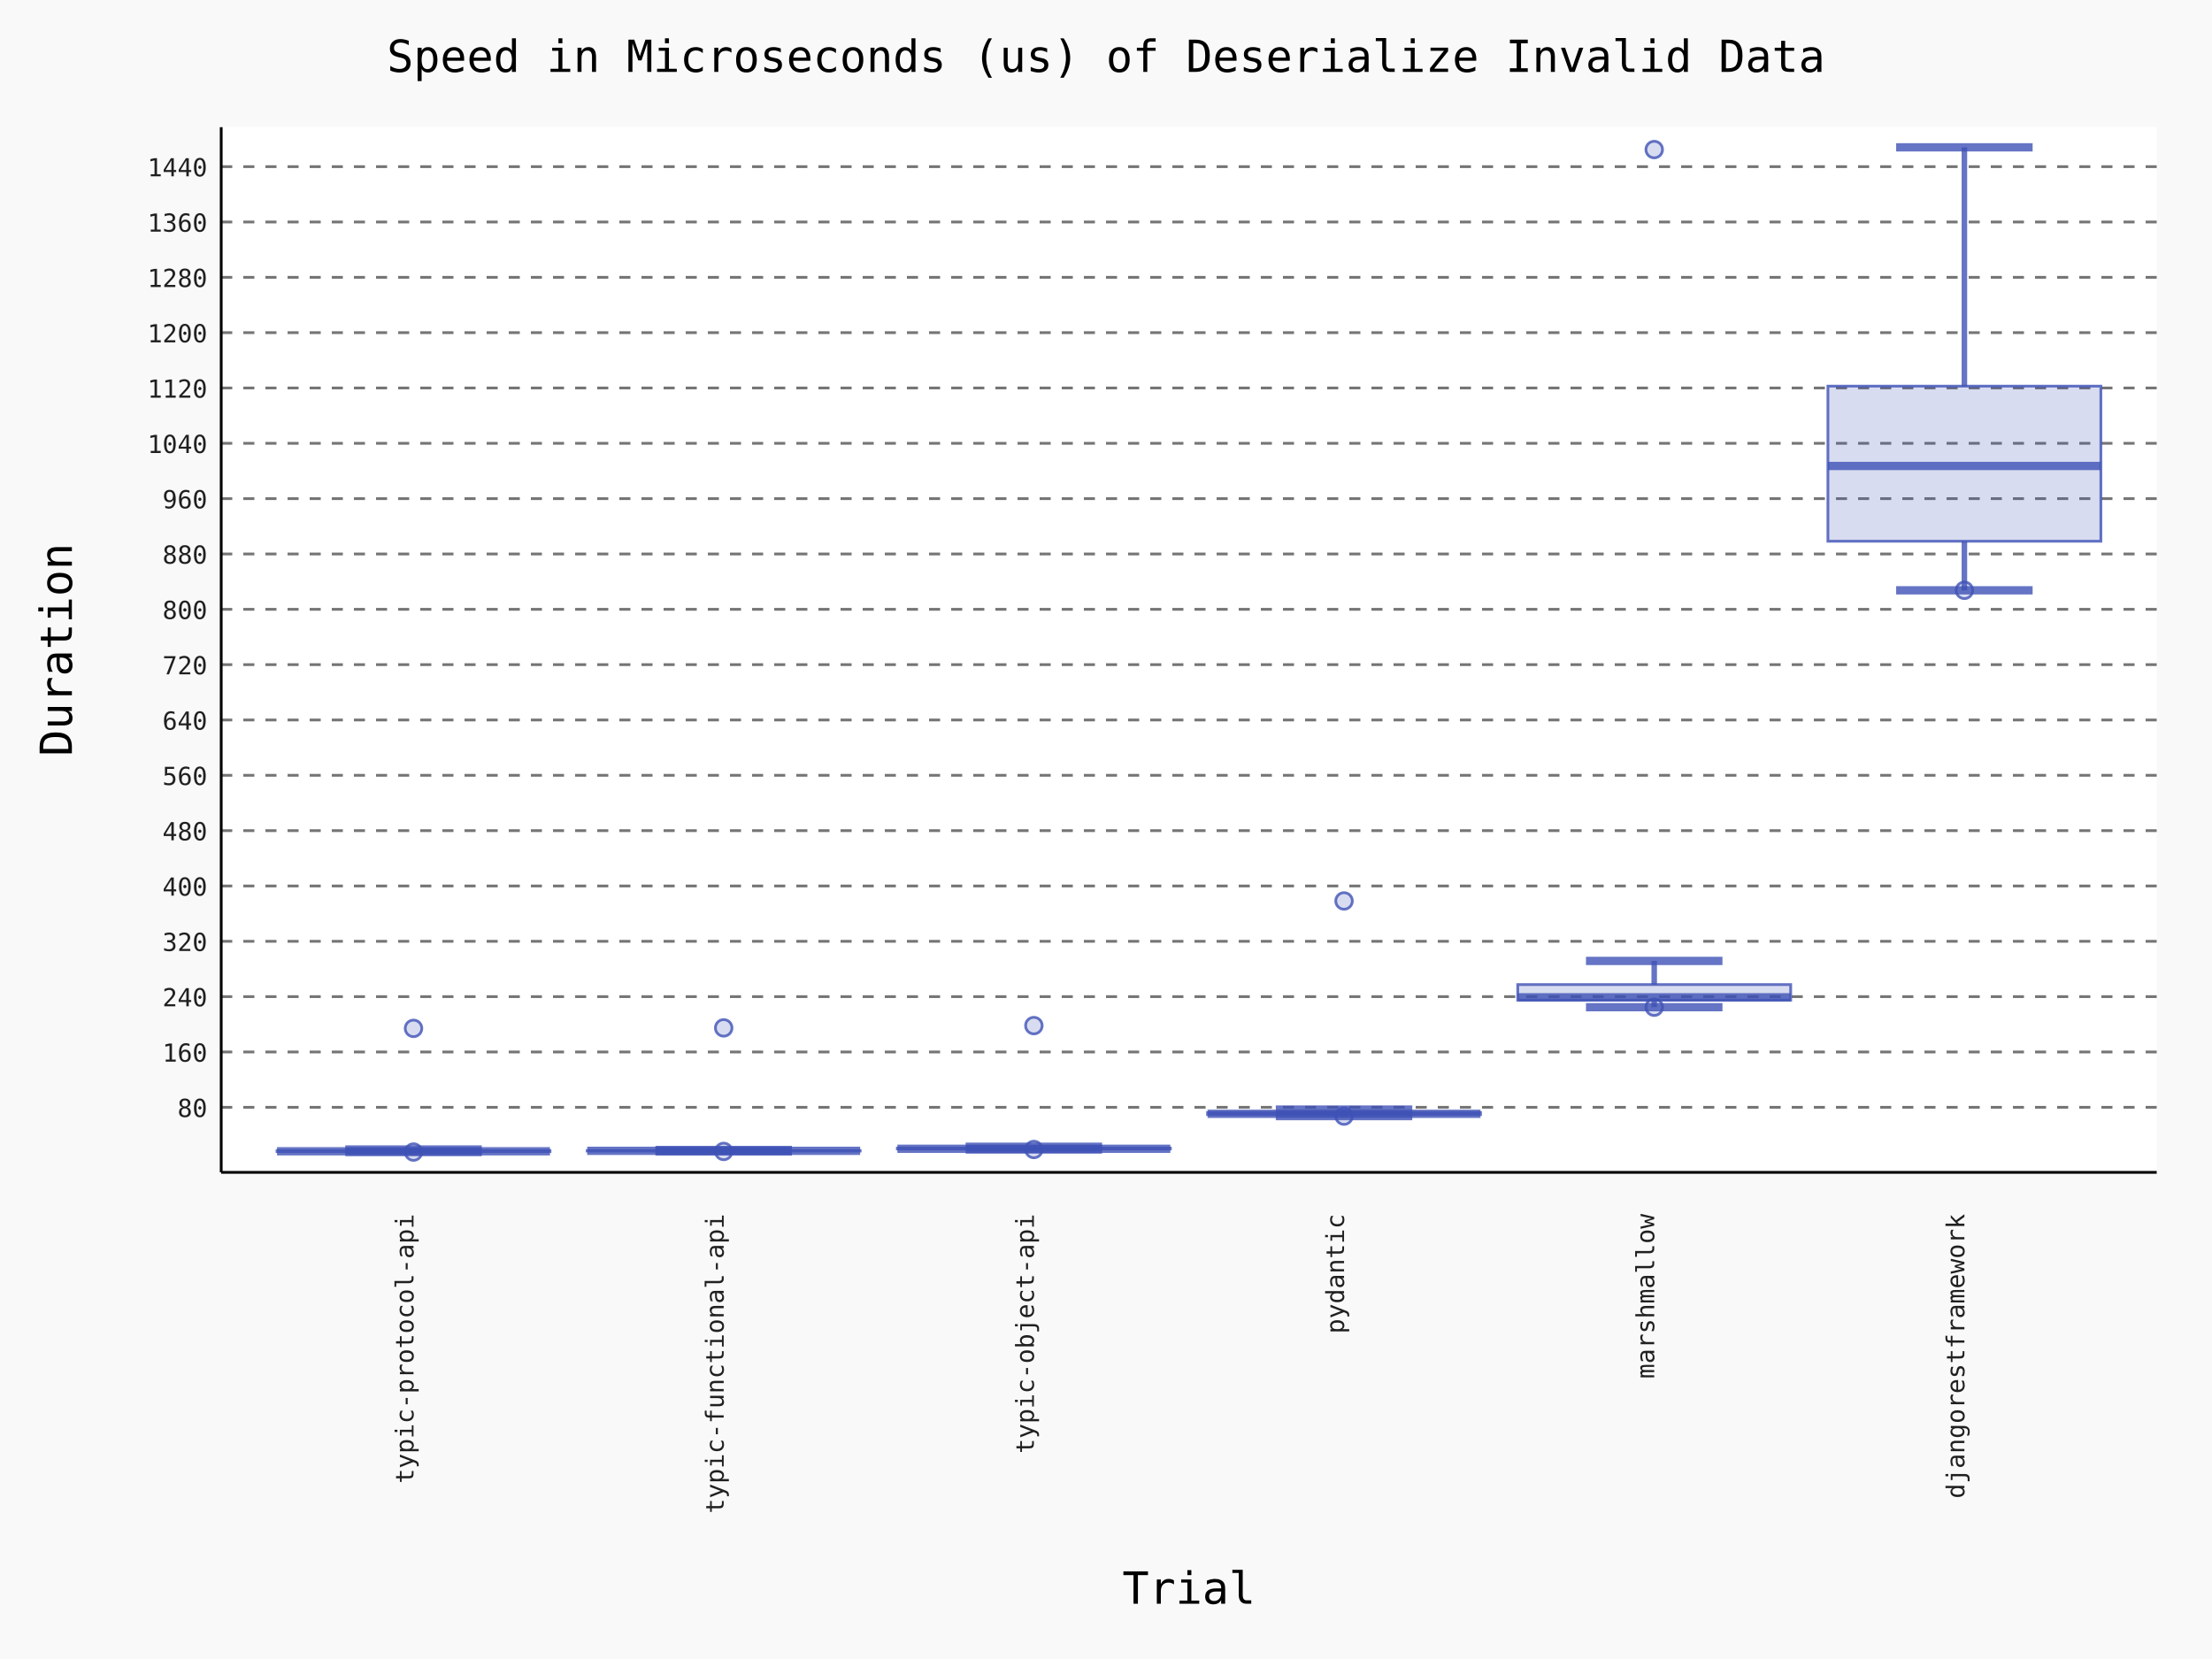
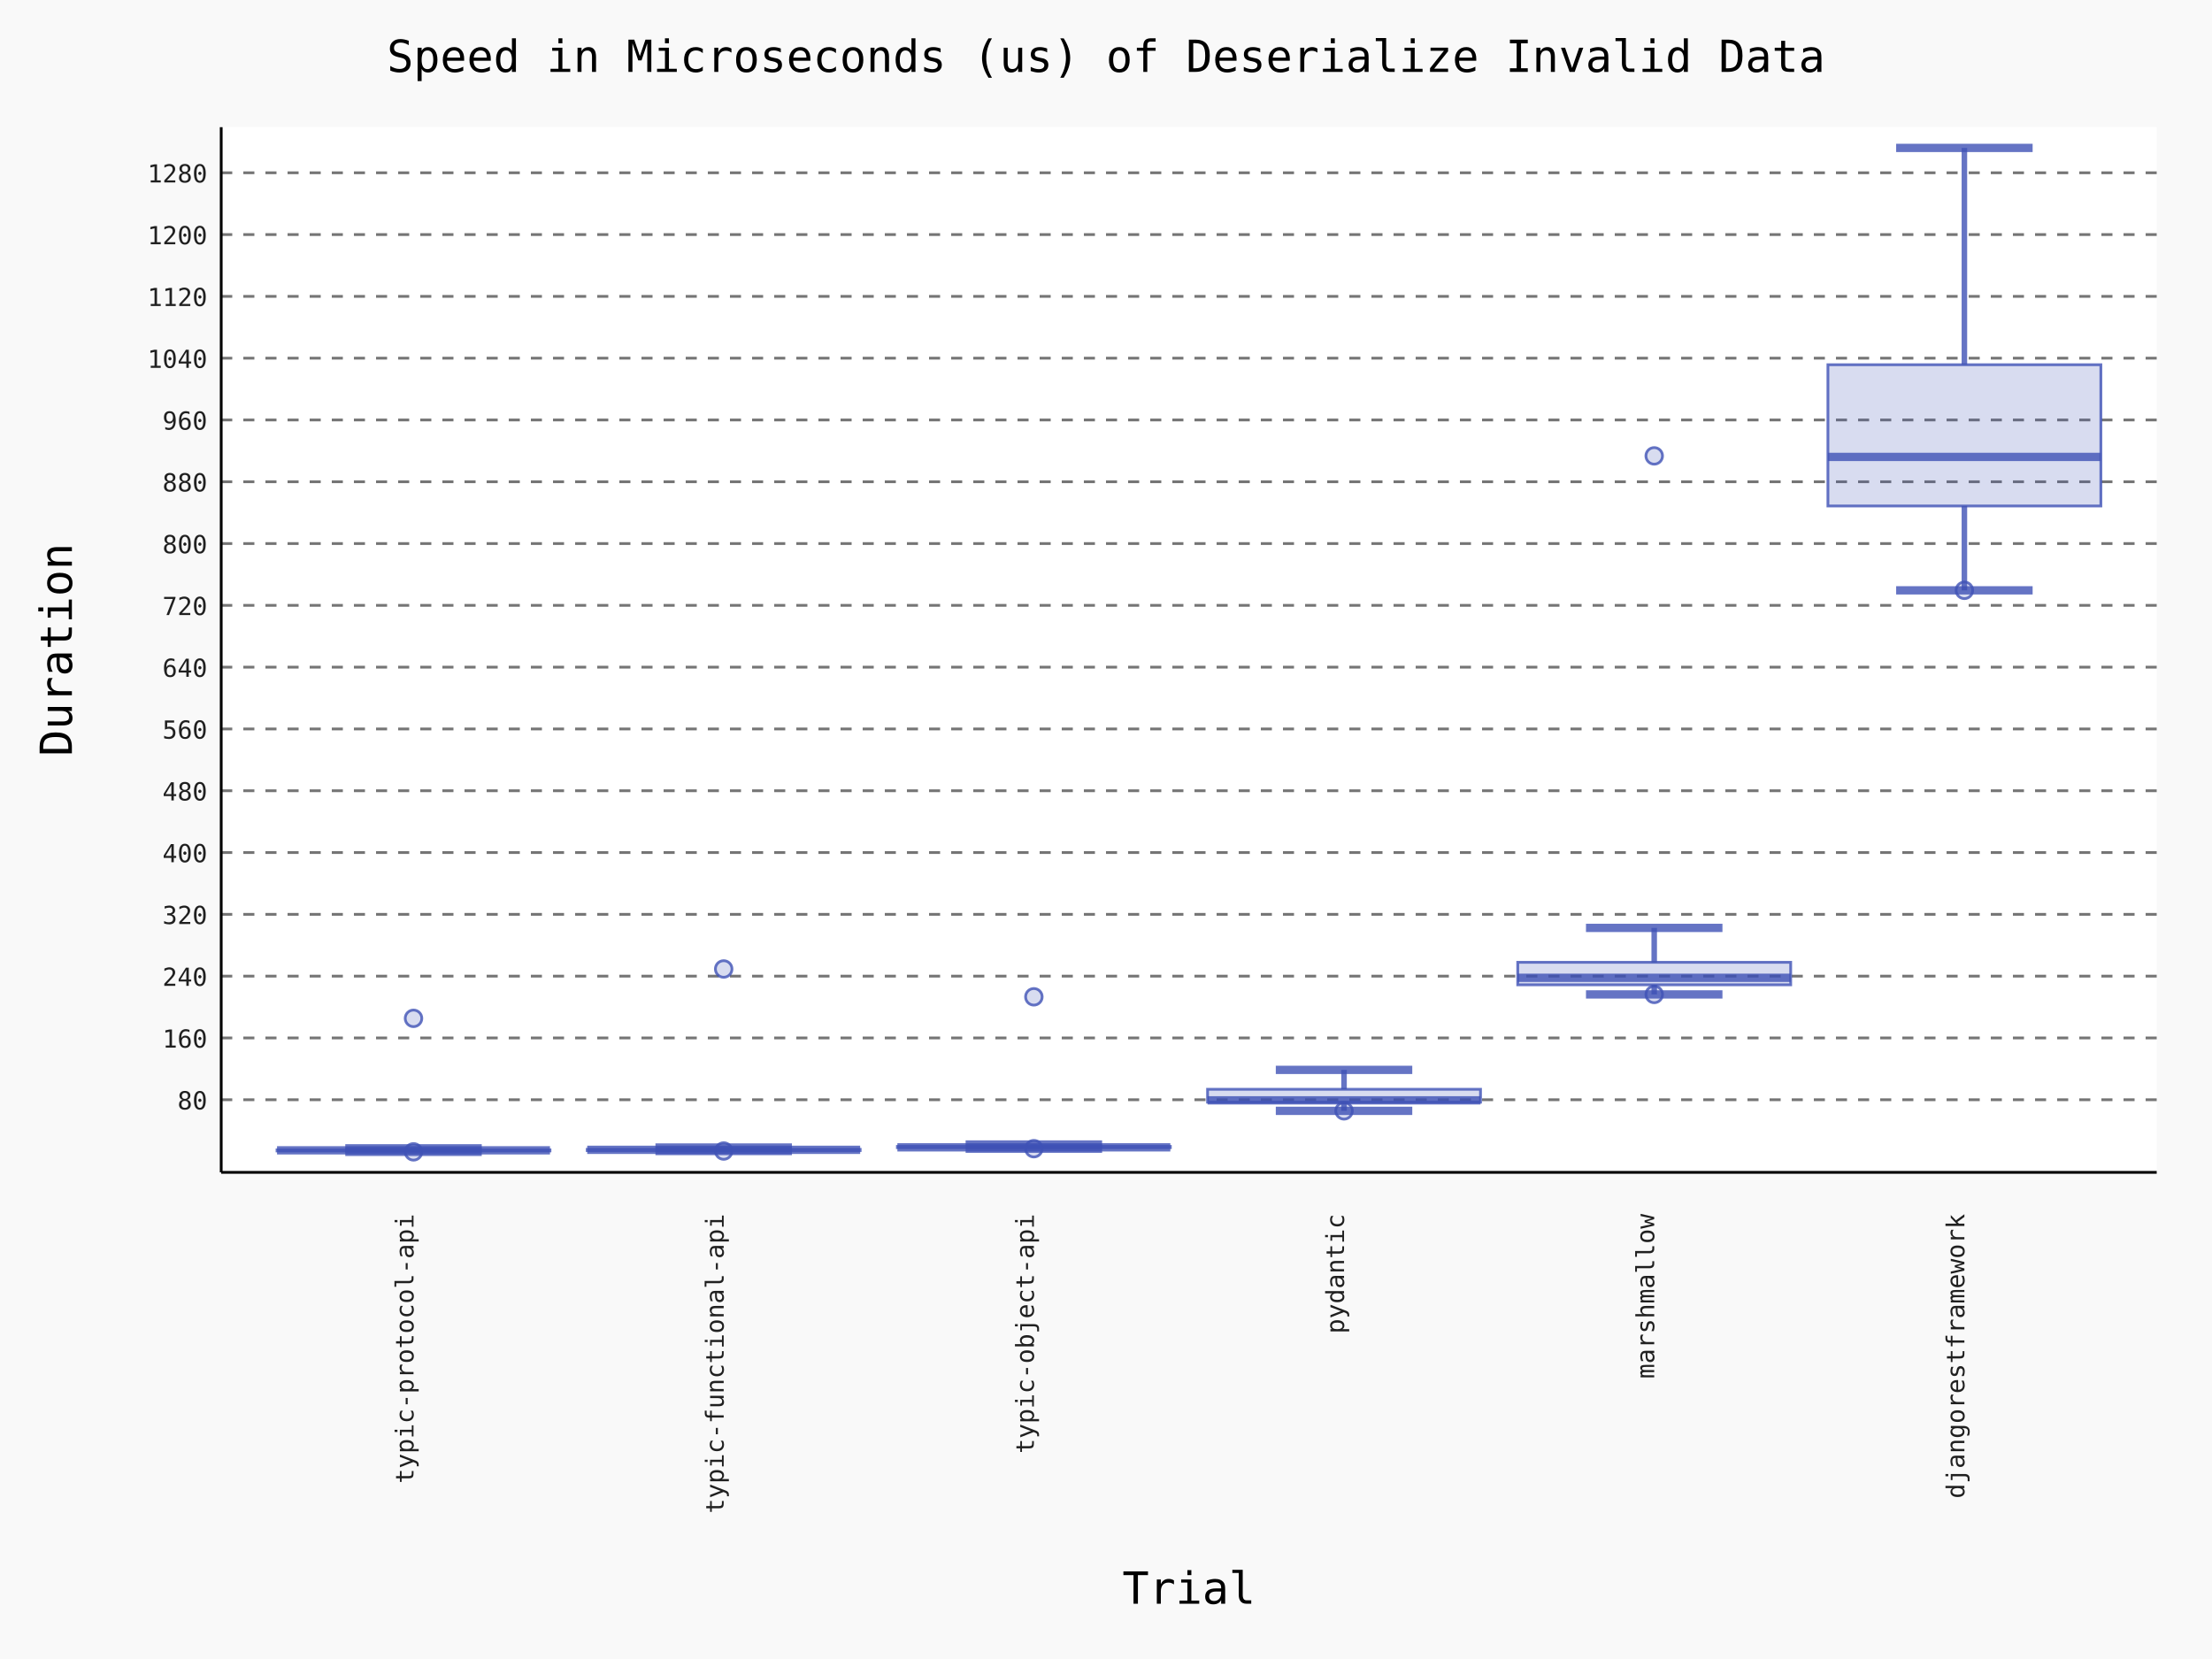
- <svg xmlns="http://www.w3.org/2000/svg" class="pygal-chart" id="chart-9a0aa1f0-f1cf-4309-9db7-4c9bb1fb177c" viewBox="0 0 800 600">
+ <svg xmlns="http://www.w3.org/2000/svg" id="chart-715c5c96-9a02-4154-9e19-10a5aabdc743" class="pygal-chart" viewBox="0 0 800 600">
  <defs>
-     <style type="text/css">#chart-9a0aa1f0-f1cf-4309-9db7-4c9bb1fb177c{-webkit-user-select:none;-webkit-font-smoothing:antialiased;font-family:Consolas,"Deja Vu Sans Mono","Bitstream Vera Sans Mono","Courier New",monospace}#chart-9a0aa1f0-f1cf-4309-9db7-4c9bb1fb177c .title{font-family:Consolas,"Deja Vu Sans Mono","Bitstream Vera Sans Mono","Courier New",monospace;font-size:16px}#chart-9a0aa1f0-f1cf-4309-9db7-4c9bb1fb177c .legends .legend text{font-family:Consolas,"Deja Vu Sans Mono","Bitstream Vera Sans Mono","Courier New",monospace;font-size:14px}#chart-9a0aa1f0-f1cf-4309-9db7-4c9bb1fb177c .axis text{font-family:Consolas,"Deja Vu Sans Mono","Bitstream Vera Sans Mono","Courier New",monospace;font-size:10px}#chart-9a0aa1f0-f1cf-4309-9db7-4c9bb1fb177c .axis text.major{font-family:Consolas,"Deja Vu Sans Mono","Bitstream Vera Sans Mono","Courier New",monospace;font-size:10px}#chart-9a0aa1f0-f1cf-4309-9db7-4c9bb1fb177c .text-overlay text.value{font-family:Consolas,"Deja Vu Sans Mono","Bitstream Vera Sans Mono","Courier New",monospace;font-size:16px}#chart-9a0aa1f0-f1cf-4309-9db7-4c9bb1fb177c .text-overlay text.label{font-family:Consolas,"Deja Vu Sans Mono","Bitstream Vera Sans Mono","Courier New",monospace;font-size:10px}#chart-9a0aa1f0-f1cf-4309-9db7-4c9bb1fb177c .tooltip{font-family:Consolas,"Deja Vu Sans Mono","Bitstream Vera Sans Mono","Courier New",monospace;font-size:14px}#chart-9a0aa1f0-f1cf-4309-9db7-4c9bb1fb177c text.no_data{font-family:Consolas,"Deja Vu Sans Mono","Bitstream Vera Sans Mono","Courier New",monospace;font-size:64px}
- #chart-9a0aa1f0-f1cf-4309-9db7-4c9bb1fb177c{background-color:rgba(249,249,249,1)}#chart-9a0aa1f0-f1cf-4309-9db7-4c9bb1fb177c path,#chart-9a0aa1f0-f1cf-4309-9db7-4c9bb1fb177c line,#chart-9a0aa1f0-f1cf-4309-9db7-4c9bb1fb177c rect,#chart-9a0aa1f0-f1cf-4309-9db7-4c9bb1fb177c circle{-webkit-transition:150ms;-moz-transition:150ms;transition:150ms}#chart-9a0aa1f0-f1cf-4309-9db7-4c9bb1fb177c .graph &gt; .background{fill:rgba(249,249,249,1)}#chart-9a0aa1f0-f1cf-4309-9db7-4c9bb1fb177c .plot &gt; .background{fill:rgba(255,255,255,1)}#chart-9a0aa1f0-f1cf-4309-9db7-4c9bb1fb177c .graph{fill:rgba(0,0,0,.87)}#chart-9a0aa1f0-f1cf-4309-9db7-4c9bb1fb177c text.no_data{fill:rgba(0,0,0,1)}#chart-9a0aa1f0-f1cf-4309-9db7-4c9bb1fb177c .title{fill:rgba(0,0,0,1)}#chart-9a0aa1f0-f1cf-4309-9db7-4c9bb1fb177c .legends .legend text{fill:rgba(0,0,0,.87)}#chart-9a0aa1f0-f1cf-4309-9db7-4c9bb1fb177c .legends .legend:hover text{fill:rgba(0,0,0,1)}#chart-9a0aa1f0-f1cf-4309-9db7-4c9bb1fb177c .axis .line{stroke:rgba(0,0,0,1)}#chart-9a0aa1f0-f1cf-4309-9db7-4c9bb1fb177c .axis .guide.line{stroke:rgba(0,0,0,.54)}#chart-9a0aa1f0-f1cf-4309-9db7-4c9bb1fb177c .axis .major.line{stroke:rgba(0,0,0,.87)}#chart-9a0aa1f0-f1cf-4309-9db7-4c9bb1fb177c .axis text.major{fill:rgba(0,0,0,1)}#chart-9a0aa1f0-f1cf-4309-9db7-4c9bb1fb177c .axis.y .guides:hover .guide.line,#chart-9a0aa1f0-f1cf-4309-9db7-4c9bb1fb177c .line-graph .axis.x .guides:hover .guide.line,#chart-9a0aa1f0-f1cf-4309-9db7-4c9bb1fb177c .stackedline-graph .axis.x .guides:hover .guide.line,#chart-9a0aa1f0-f1cf-4309-9db7-4c9bb1fb177c .xy-graph .axis.x .guides:hover .guide.line{stroke:rgba(0,0,0,1)}#chart-9a0aa1f0-f1cf-4309-9db7-4c9bb1fb177c .axis .guides:hover text{fill:rgba(0,0,0,1)}#chart-9a0aa1f0-f1cf-4309-9db7-4c9bb1fb177c .reactive{fill-opacity:.7;stroke-opacity:.8}#chart-9a0aa1f0-f1cf-4309-9db7-4c9bb1fb177c .ci{stroke:rgba(0,0,0,.87)}#chart-9a0aa1f0-f1cf-4309-9db7-4c9bb1fb177c .reactive.active,#chart-9a0aa1f0-f1cf-4309-9db7-4c9bb1fb177c .active .reactive{fill-opacity:.8;stroke-opacity:.9;stroke-width:4}#chart-9a0aa1f0-f1cf-4309-9db7-4c9bb1fb177c .ci .reactive.active{stroke-width:1.5}#chart-9a0aa1f0-f1cf-4309-9db7-4c9bb1fb177c .series text{fill:rgba(0,0,0,1)}#chart-9a0aa1f0-f1cf-4309-9db7-4c9bb1fb177c .tooltip rect{fill:rgba(255,255,255,1);stroke:rgba(0,0,0,1);-webkit-transition:opacity 150ms;-moz-transition:opacity 150ms;transition:opacity 150ms}#chart-9a0aa1f0-f1cf-4309-9db7-4c9bb1fb177c .tooltip .label{fill:rgba(0,0,0,.87)}#chart-9a0aa1f0-f1cf-4309-9db7-4c9bb1fb177c .tooltip .label{fill:rgba(0,0,0,.87)}#chart-9a0aa1f0-f1cf-4309-9db7-4c9bb1fb177c .tooltip .legend{font-size:.8em;fill:rgba(0,0,0,.54)}#chart-9a0aa1f0-f1cf-4309-9db7-4c9bb1fb177c .tooltip .x_label{font-size:.6em;fill:rgba(0,0,0,1)}#chart-9a0aa1f0-f1cf-4309-9db7-4c9bb1fb177c .tooltip .xlink{font-size:.5em;text-decoration:underline}#chart-9a0aa1f0-f1cf-4309-9db7-4c9bb1fb177c .tooltip .value{font-size:1.5em}#chart-9a0aa1f0-f1cf-4309-9db7-4c9bb1fb177c .bound{font-size:.5em}#chart-9a0aa1f0-f1cf-4309-9db7-4c9bb1fb177c .max-value{font-size:.75em;fill:rgba(0,0,0,.54)}#chart-9a0aa1f0-f1cf-4309-9db7-4c9bb1fb177c .map-element{fill:rgba(255,255,255,1);stroke:rgba(0,0,0,.54) !important}#chart-9a0aa1f0-f1cf-4309-9db7-4c9bb1fb177c .map-element .reactive{fill-opacity:inherit;stroke-opacity:inherit}#chart-9a0aa1f0-f1cf-4309-9db7-4c9bb1fb177c .color-0,#chart-9a0aa1f0-f1cf-4309-9db7-4c9bb1fb177c .color-0 a:visited{stroke:#3F51B5;fill:#3F51B5}#chart-9a0aa1f0-f1cf-4309-9db7-4c9bb1fb177c .color-1,#chart-9a0aa1f0-f1cf-4309-9db7-4c9bb1fb177c .color-1 a:visited{stroke:#3F51B5;fill:#3F51B5}#chart-9a0aa1f0-f1cf-4309-9db7-4c9bb1fb177c .color-2,#chart-9a0aa1f0-f1cf-4309-9db7-4c9bb1fb177c .color-2 a:visited{stroke:#3F51B5;fill:#3F51B5}#chart-9a0aa1f0-f1cf-4309-9db7-4c9bb1fb177c .color-3,#chart-9a0aa1f0-f1cf-4309-9db7-4c9bb1fb177c .color-3 a:visited{stroke:#3F51B5;fill:#3F51B5}#chart-9a0aa1f0-f1cf-4309-9db7-4c9bb1fb177c .color-4,#chart-9a0aa1f0-f1cf-4309-9db7-4c9bb1fb177c .color-4 a:visited{stroke:#3F51B5;fill:#3F51B5}#chart-9a0aa1f0-f1cf-4309-9db7-4c9bb1fb177c .color-5,#chart-9a0aa1f0-f1cf-4309-9db7-4c9bb1fb177c .color-5 a:visited{stroke:#3F51B5;fill:#3F51B5}#chart-9a0aa1f0-f1cf-4309-9db7-4c9bb1fb177c .text-overlay .color-0 text{fill:black}#chart-9a0aa1f0-f1cf-4309-9db7-4c9bb1fb177c .text-overlay .color-1 text{fill:black}#chart-9a0aa1f0-f1cf-4309-9db7-4c9bb1fb177c .text-overlay .color-2 text{fill:black}#chart-9a0aa1f0-f1cf-4309-9db7-4c9bb1fb177c .text-overlay .color-3 text{fill:black}#chart-9a0aa1f0-f1cf-4309-9db7-4c9bb1fb177c .text-overlay .color-4 text{fill:black}#chart-9a0aa1f0-f1cf-4309-9db7-4c9bb1fb177c .text-overlay .color-5 text{fill:black}
- #chart-9a0aa1f0-f1cf-4309-9db7-4c9bb1fb177c text.no_data{text-anchor:middle}#chart-9a0aa1f0-f1cf-4309-9db7-4c9bb1fb177c .guide.line{fill:none}#chart-9a0aa1f0-f1cf-4309-9db7-4c9bb1fb177c .centered{text-anchor:middle}#chart-9a0aa1f0-f1cf-4309-9db7-4c9bb1fb177c .title{text-anchor:middle}#chart-9a0aa1f0-f1cf-4309-9db7-4c9bb1fb177c .legends .legend text{fill-opacity:1}#chart-9a0aa1f0-f1cf-4309-9db7-4c9bb1fb177c .axis.x text{text-anchor:middle}#chart-9a0aa1f0-f1cf-4309-9db7-4c9bb1fb177c .axis.x:not(.web) text[transform]{text-anchor:start}#chart-9a0aa1f0-f1cf-4309-9db7-4c9bb1fb177c .axis.x:not(.web) text[transform].backwards{text-anchor:end}#chart-9a0aa1f0-f1cf-4309-9db7-4c9bb1fb177c .axis.y text{text-anchor:end}#chart-9a0aa1f0-f1cf-4309-9db7-4c9bb1fb177c .axis.y text[transform].backwards{text-anchor:start}#chart-9a0aa1f0-f1cf-4309-9db7-4c9bb1fb177c .axis.y2 text{text-anchor:start}#chart-9a0aa1f0-f1cf-4309-9db7-4c9bb1fb177c .axis.y2 text[transform].backwards{text-anchor:end}#chart-9a0aa1f0-f1cf-4309-9db7-4c9bb1fb177c .axis .guide.line{stroke-dasharray:4,4}#chart-9a0aa1f0-f1cf-4309-9db7-4c9bb1fb177c .axis .major.guide.line{stroke-dasharray:6,6}#chart-9a0aa1f0-f1cf-4309-9db7-4c9bb1fb177c .horizontal .axis.y .guide.line,#chart-9a0aa1f0-f1cf-4309-9db7-4c9bb1fb177c .horizontal .axis.y2 .guide.line,#chart-9a0aa1f0-f1cf-4309-9db7-4c9bb1fb177c .vertical .axis.x .guide.line{opacity:0}#chart-9a0aa1f0-f1cf-4309-9db7-4c9bb1fb177c .horizontal .axis.always_show .guide.line,#chart-9a0aa1f0-f1cf-4309-9db7-4c9bb1fb177c .vertical .axis.always_show .guide.line{opacity:1 !important}#chart-9a0aa1f0-f1cf-4309-9db7-4c9bb1fb177c .axis.y .guides:hover .guide.line,#chart-9a0aa1f0-f1cf-4309-9db7-4c9bb1fb177c .axis.y2 .guides:hover .guide.line,#chart-9a0aa1f0-f1cf-4309-9db7-4c9bb1fb177c .axis.x .guides:hover .guide.line{opacity:1}#chart-9a0aa1f0-f1cf-4309-9db7-4c9bb1fb177c .axis .guides:hover text{opacity:1}#chart-9a0aa1f0-f1cf-4309-9db7-4c9bb1fb177c .nofill{fill:none}#chart-9a0aa1f0-f1cf-4309-9db7-4c9bb1fb177c .subtle-fill{fill-opacity:.2}#chart-9a0aa1f0-f1cf-4309-9db7-4c9bb1fb177c .dot{stroke-width:1px;fill-opacity:1}#chart-9a0aa1f0-f1cf-4309-9db7-4c9bb1fb177c .dot.active{stroke-width:5px}#chart-9a0aa1f0-f1cf-4309-9db7-4c9bb1fb177c .dot.negative{fill:transparent}#chart-9a0aa1f0-f1cf-4309-9db7-4c9bb1fb177c text,#chart-9a0aa1f0-f1cf-4309-9db7-4c9bb1fb177c tspan{stroke:none !important}#chart-9a0aa1f0-f1cf-4309-9db7-4c9bb1fb177c .series text.active{opacity:1}#chart-9a0aa1f0-f1cf-4309-9db7-4c9bb1fb177c .tooltip rect{fill-opacity:.95;stroke-width:.5}#chart-9a0aa1f0-f1cf-4309-9db7-4c9bb1fb177c .tooltip text{fill-opacity:1}#chart-9a0aa1f0-f1cf-4309-9db7-4c9bb1fb177c .showable{visibility:hidden}#chart-9a0aa1f0-f1cf-4309-9db7-4c9bb1fb177c .showable.shown{visibility:visible}#chart-9a0aa1f0-f1cf-4309-9db7-4c9bb1fb177c .gauge-background{fill:rgba(229,229,229,1);stroke:none}#chart-9a0aa1f0-f1cf-4309-9db7-4c9bb1fb177c .bg-lines{stroke:rgba(249,249,249,1);stroke-width:2px}
+     <style type="text/css">#chart-715c5c96-9a02-4154-9e19-10a5aabdc743{-webkit-user-select:none;-webkit-font-smoothing:antialiased;font-family:Consolas,"Deja Vu Sans Mono","Bitstream Vera Sans Mono","Courier New",monospace}#chart-715c5c96-9a02-4154-9e19-10a5aabdc743 .title{font-family:Consolas,"Deja Vu Sans Mono","Bitstream Vera Sans Mono","Courier New",monospace;font-size:16px}#chart-715c5c96-9a02-4154-9e19-10a5aabdc743 .legends .legend text{font-family:Consolas,"Deja Vu Sans Mono","Bitstream Vera Sans Mono","Courier New",monospace;font-size:14px}#chart-715c5c96-9a02-4154-9e19-10a5aabdc743 .axis text{font-family:Consolas,"Deja Vu Sans Mono","Bitstream Vera Sans Mono","Courier New",monospace;font-size:10px}#chart-715c5c96-9a02-4154-9e19-10a5aabdc743 .axis text.major{font-family:Consolas,"Deja Vu Sans Mono","Bitstream Vera Sans Mono","Courier New",monospace;font-size:10px}#chart-715c5c96-9a02-4154-9e19-10a5aabdc743 .text-overlay text.value{font-family:Consolas,"Deja Vu Sans Mono","Bitstream Vera Sans Mono","Courier New",monospace;font-size:16px}#chart-715c5c96-9a02-4154-9e19-10a5aabdc743 .text-overlay text.label{font-family:Consolas,"Deja Vu Sans Mono","Bitstream Vera Sans Mono","Courier New",monospace;font-size:10px}#chart-715c5c96-9a02-4154-9e19-10a5aabdc743 .tooltip{font-family:Consolas,"Deja Vu Sans Mono","Bitstream Vera Sans Mono","Courier New",monospace;font-size:14px}#chart-715c5c96-9a02-4154-9e19-10a5aabdc743 text.no_data{font-family:Consolas,"Deja Vu Sans Mono","Bitstream Vera Sans Mono","Courier New",monospace;font-size:64px}
+ #chart-715c5c96-9a02-4154-9e19-10a5aabdc743{background-color:rgba(249,249,249,1)}#chart-715c5c96-9a02-4154-9e19-10a5aabdc743 path,#chart-715c5c96-9a02-4154-9e19-10a5aabdc743 line,#chart-715c5c96-9a02-4154-9e19-10a5aabdc743 rect,#chart-715c5c96-9a02-4154-9e19-10a5aabdc743 circle{-webkit-transition:150ms;-moz-transition:150ms;transition:150ms}#chart-715c5c96-9a02-4154-9e19-10a5aabdc743 .graph &gt; .background{fill:rgba(249,249,249,1)}#chart-715c5c96-9a02-4154-9e19-10a5aabdc743 .plot &gt; .background{fill:rgba(255,255,255,1)}#chart-715c5c96-9a02-4154-9e19-10a5aabdc743 .graph{fill:rgba(0,0,0,.87)}#chart-715c5c96-9a02-4154-9e19-10a5aabdc743 text.no_data{fill:rgba(0,0,0,1)}#chart-715c5c96-9a02-4154-9e19-10a5aabdc743 .title{fill:rgba(0,0,0,1)}#chart-715c5c96-9a02-4154-9e19-10a5aabdc743 .legends .legend text{fill:rgba(0,0,0,.87)}#chart-715c5c96-9a02-4154-9e19-10a5aabdc743 .legends .legend:hover text{fill:rgba(0,0,0,1)}#chart-715c5c96-9a02-4154-9e19-10a5aabdc743 .axis .line{stroke:rgba(0,0,0,1)}#chart-715c5c96-9a02-4154-9e19-10a5aabdc743 .axis .guide.line{stroke:rgba(0,0,0,.54)}#chart-715c5c96-9a02-4154-9e19-10a5aabdc743 .axis .major.line{stroke:rgba(0,0,0,.87)}#chart-715c5c96-9a02-4154-9e19-10a5aabdc743 .axis text.major{fill:rgba(0,0,0,1)}#chart-715c5c96-9a02-4154-9e19-10a5aabdc743 .axis.y .guides:hover .guide.line,#chart-715c5c96-9a02-4154-9e19-10a5aabdc743 .line-graph .axis.x .guides:hover .guide.line,#chart-715c5c96-9a02-4154-9e19-10a5aabdc743 .stackedline-graph .axis.x .guides:hover .guide.line,#chart-715c5c96-9a02-4154-9e19-10a5aabdc743 .xy-graph .axis.x .guides:hover .guide.line{stroke:rgba(0,0,0,1)}#chart-715c5c96-9a02-4154-9e19-10a5aabdc743 .axis .guides:hover text{fill:rgba(0,0,0,1)}#chart-715c5c96-9a02-4154-9e19-10a5aabdc743 .reactive{fill-opacity:.7;stroke-opacity:.8}#chart-715c5c96-9a02-4154-9e19-10a5aabdc743 .ci{stroke:rgba(0,0,0,.87)}#chart-715c5c96-9a02-4154-9e19-10a5aabdc743 .reactive.active,#chart-715c5c96-9a02-4154-9e19-10a5aabdc743 .active .reactive{fill-opacity:.8;stroke-opacity:.9;stroke-width:4}#chart-715c5c96-9a02-4154-9e19-10a5aabdc743 .ci .reactive.active{stroke-width:1.5}#chart-715c5c96-9a02-4154-9e19-10a5aabdc743 .series text{fill:rgba(0,0,0,1)}#chart-715c5c96-9a02-4154-9e19-10a5aabdc743 .tooltip rect{fill:rgba(255,255,255,1);stroke:rgba(0,0,0,1);-webkit-transition:opacity 150ms;-moz-transition:opacity 150ms;transition:opacity 150ms}#chart-715c5c96-9a02-4154-9e19-10a5aabdc743 .tooltip .label{fill:rgba(0,0,0,.87)}#chart-715c5c96-9a02-4154-9e19-10a5aabdc743 .tooltip .label{fill:rgba(0,0,0,.87)}#chart-715c5c96-9a02-4154-9e19-10a5aabdc743 .tooltip .legend{font-size:.8em;fill:rgba(0,0,0,.54)}#chart-715c5c96-9a02-4154-9e19-10a5aabdc743 .tooltip .x_label{font-size:.6em;fill:rgba(0,0,0,1)}#chart-715c5c96-9a02-4154-9e19-10a5aabdc743 .tooltip .xlink{font-size:.5em;text-decoration:underline}#chart-715c5c96-9a02-4154-9e19-10a5aabdc743 .tooltip .value{font-size:1.5em}#chart-715c5c96-9a02-4154-9e19-10a5aabdc743 .bound{font-size:.5em}#chart-715c5c96-9a02-4154-9e19-10a5aabdc743 .max-value{font-size:.75em;fill:rgba(0,0,0,.54)}#chart-715c5c96-9a02-4154-9e19-10a5aabdc743 .map-element{fill:rgba(255,255,255,1);stroke:rgba(0,0,0,.54) !important}#chart-715c5c96-9a02-4154-9e19-10a5aabdc743 .map-element .reactive{fill-opacity:inherit;stroke-opacity:inherit}#chart-715c5c96-9a02-4154-9e19-10a5aabdc743 .color-0,#chart-715c5c96-9a02-4154-9e19-10a5aabdc743 .color-0 a:visited{stroke:#3F51B5;fill:#3F51B5}#chart-715c5c96-9a02-4154-9e19-10a5aabdc743 .color-1,#chart-715c5c96-9a02-4154-9e19-10a5aabdc743 .color-1 a:visited{stroke:#3F51B5;fill:#3F51B5}#chart-715c5c96-9a02-4154-9e19-10a5aabdc743 .color-2,#chart-715c5c96-9a02-4154-9e19-10a5aabdc743 .color-2 a:visited{stroke:#3F51B5;fill:#3F51B5}#chart-715c5c96-9a02-4154-9e19-10a5aabdc743 .color-3,#chart-715c5c96-9a02-4154-9e19-10a5aabdc743 .color-3 a:visited{stroke:#3F51B5;fill:#3F51B5}#chart-715c5c96-9a02-4154-9e19-10a5aabdc743 .color-4,#chart-715c5c96-9a02-4154-9e19-10a5aabdc743 .color-4 a:visited{stroke:#3F51B5;fill:#3F51B5}#chart-715c5c96-9a02-4154-9e19-10a5aabdc743 .color-5,#chart-715c5c96-9a02-4154-9e19-10a5aabdc743 .color-5 a:visited{stroke:#3F51B5;fill:#3F51B5}#chart-715c5c96-9a02-4154-9e19-10a5aabdc743 .text-overlay .color-0 text{fill:black}#chart-715c5c96-9a02-4154-9e19-10a5aabdc743 .text-overlay .color-1 text{fill:black}#chart-715c5c96-9a02-4154-9e19-10a5aabdc743 .text-overlay .color-2 text{fill:black}#chart-715c5c96-9a02-4154-9e19-10a5aabdc743 .text-overlay .color-3 text{fill:black}#chart-715c5c96-9a02-4154-9e19-10a5aabdc743 .text-overlay .color-4 text{fill:black}#chart-715c5c96-9a02-4154-9e19-10a5aabdc743 .text-overlay .color-5 text{fill:black}
+ #chart-715c5c96-9a02-4154-9e19-10a5aabdc743 text.no_data{text-anchor:middle}#chart-715c5c96-9a02-4154-9e19-10a5aabdc743 .guide.line{fill:none}#chart-715c5c96-9a02-4154-9e19-10a5aabdc743 .centered{text-anchor:middle}#chart-715c5c96-9a02-4154-9e19-10a5aabdc743 .title{text-anchor:middle}#chart-715c5c96-9a02-4154-9e19-10a5aabdc743 .legends .legend text{fill-opacity:1}#chart-715c5c96-9a02-4154-9e19-10a5aabdc743 .axis.x text{text-anchor:middle}#chart-715c5c96-9a02-4154-9e19-10a5aabdc743 .axis.x:not(.web) text[transform]{text-anchor:start}#chart-715c5c96-9a02-4154-9e19-10a5aabdc743 .axis.x:not(.web) text[transform].backwards{text-anchor:end}#chart-715c5c96-9a02-4154-9e19-10a5aabdc743 .axis.y text{text-anchor:end}#chart-715c5c96-9a02-4154-9e19-10a5aabdc743 .axis.y text[transform].backwards{text-anchor:start}#chart-715c5c96-9a02-4154-9e19-10a5aabdc743 .axis.y2 text{text-anchor:start}#chart-715c5c96-9a02-4154-9e19-10a5aabdc743 .axis.y2 text[transform].backwards{text-anchor:end}#chart-715c5c96-9a02-4154-9e19-10a5aabdc743 .axis .guide.line{stroke-dasharray:4,4}#chart-715c5c96-9a02-4154-9e19-10a5aabdc743 .axis .major.guide.line{stroke-dasharray:6,6}#chart-715c5c96-9a02-4154-9e19-10a5aabdc743 .horizontal .axis.y .guide.line,#chart-715c5c96-9a02-4154-9e19-10a5aabdc743 .horizontal .axis.y2 .guide.line,#chart-715c5c96-9a02-4154-9e19-10a5aabdc743 .vertical .axis.x .guide.line{opacity:0}#chart-715c5c96-9a02-4154-9e19-10a5aabdc743 .horizontal .axis.always_show .guide.line,#chart-715c5c96-9a02-4154-9e19-10a5aabdc743 .vertical .axis.always_show .guide.line{opacity:1 !important}#chart-715c5c96-9a02-4154-9e19-10a5aabdc743 .axis.y .guides:hover .guide.line,#chart-715c5c96-9a02-4154-9e19-10a5aabdc743 .axis.y2 .guides:hover .guide.line,#chart-715c5c96-9a02-4154-9e19-10a5aabdc743 .axis.x .guides:hover .guide.line{opacity:1}#chart-715c5c96-9a02-4154-9e19-10a5aabdc743 .axis .guides:hover text{opacity:1}#chart-715c5c96-9a02-4154-9e19-10a5aabdc743 .nofill{fill:none}#chart-715c5c96-9a02-4154-9e19-10a5aabdc743 .subtle-fill{fill-opacity:.2}#chart-715c5c96-9a02-4154-9e19-10a5aabdc743 .dot{stroke-width:1px;fill-opacity:1}#chart-715c5c96-9a02-4154-9e19-10a5aabdc743 .dot.active{stroke-width:5px}#chart-715c5c96-9a02-4154-9e19-10a5aabdc743 .dot.negative{fill:transparent}#chart-715c5c96-9a02-4154-9e19-10a5aabdc743 text,#chart-715c5c96-9a02-4154-9e19-10a5aabdc743 tspan{stroke:none !important}#chart-715c5c96-9a02-4154-9e19-10a5aabdc743 .series text.active{opacity:1}#chart-715c5c96-9a02-4154-9e19-10a5aabdc743 .tooltip rect{fill-opacity:.95;stroke-width:.5}#chart-715c5c96-9a02-4154-9e19-10a5aabdc743 .tooltip text{fill-opacity:1}#chart-715c5c96-9a02-4154-9e19-10a5aabdc743 .showable{visibility:hidden}#chart-715c5c96-9a02-4154-9e19-10a5aabdc743 .showable.shown{visibility:visible}#chart-715c5c96-9a02-4154-9e19-10a5aabdc743 .gauge-background{fill:rgba(229,229,229,1);stroke:none}#chart-715c5c96-9a02-4154-9e19-10a5aabdc743 .bg-lines{stroke:rgba(249,249,249,1);stroke-width:2px}
.tooltip .value{font-size:1em !important}.axis text{font-size:9px !important}</style>
  </defs>
  <g class="graph custombox-graph vertical">
-     <rect class="background" height="600" width="800" x="0" y="0" />
-     <g class="plot" transform="translate(80, 46)">
-       <rect class="background" height="378.0" width="700.0" x="0" y="0" />
+     <rect x="0" y="0" width="800" height="600" class="background" />
+     <g transform="translate(80, 46)" class="plot">
+       <rect x="0" y="0" width="700.0" height="378.0" class="background" />
      <g class="axis y always_show">
-         <path class="line" d="M0 378 h700" />
-         <g class="guides">
-           <path class="guide line" d="M0 354.471 h700" />
-           <text class="" x="-5" y="357.971">80</text>
-         </g>
-         <g class="guides">
-           <path class="guide line" d="M0 334.46 h700" />
-           <text class="" x="-5" y="337.96">160</text>
-         </g>
-         <g class="guides">
-           <path class="guide line" d="M0 314.448 h700" />
-           <text class="" x="-5" y="317.948">240</text>
-         </g>
-         <g class="guides">
-           <path class="guide line" d="M0 294.436 h700" />
-           <text class="" x="-5" y="297.936">320</text>
-         </g>
-         <g class="guides">
-           <path class="guide line" d="M0 274.425 h700" />
-           <text class="" x="-5" y="277.925">400</text>
-         </g>
-         <g class="guides">
-           <path class="guide line" d="M0 254.413 h700" />
-           <text class="" x="-5" y="257.913">480</text>
-         </g>
-         <g class="guides">
-           <path class="guide line" d="M0 234.401 h700" />
-           <text class="" x="-5" y="237.901">560</text>
-         </g>
-         <g class="guides">
-           <path class="guide line" d="M0 214.39 h700" />
-           <text class="" x="-5" y="217.89">640</text>
-         </g>
-         <g class="guides">
-           <path class="guide line" d="M0 194.378 h700" />
-           <text class="" x="-5" y="197.878">720</text>
-         </g>
-         <g class="guides">
-           <path class="guide line" d="M0 174.366 h700" />
-           <text class="" x="-5" y="177.866">800</text>
-         </g>
-         <g class="guides">
-           <path class="guide line" d="M0 154.355 h700" />
-           <text class="" x="-5" y="157.855">880</text>
-         </g>
-         <g class="guides">
-           <path class="guide line" d="M0 134.343 h700" />
-           <text class="" x="-5" y="137.843">960</text>
-         </g>
-         <g class="guides">
-           <path class="guide line" d="M0 114.332 h700" />
-           <text class="" x="-5" y="117.832">1040</text>
-         </g>
-         <g class="guides">
-           <path class="guide line" d="M0 94.32 h700" />
-           <text class="" x="-5" y="97.82">1120</text>
-         </g>
-         <g class="guides">
-           <path class="guide line" d="M0 74.308 h700" />
-           <text class="" x="-5" y="77.808">1200</text>
-         </g>
-         <g class="guides">
-           <path class="guide line" d="M0 54.297 h700" />
-           <text class="" x="-5" y="57.797">1280</text>
-         </g>
-         <g class="guides">
-           <path class="guide line" d="M0 34.285 h700" />
-           <text class="" x="-5" y="37.785">1360</text>
-         </g>
-         <g class="guides">
-           <path class="guide line" d="M0 14.273 h700" />
-           <text class="" x="-5" y="17.773">1440</text>
+         <path d="M0 378 h700" class="line" />
+         <g class="guides">
+           <path d="M0 351.734 h700" class="guide line" />
+           <text x="-5" y="355.234" class="">80</text>
+         </g>
+         <g class="guides">
+           <path d="M0 329.384 h700" class="guide line" />
+           <text x="-5" y="332.884" class="">160</text>
+         </g>
+         <g class="guides">
+           <path d="M0 307.034 h700" class="guide line" />
+           <text x="-5" y="310.534" class="">240</text>
+         </g>
+         <g class="guides">
+           <path d="M0 284.685 h700" class="guide line" />
+           <text x="-5" y="288.185" class="">320</text>
+         </g>
+         <g class="guides">
+           <path d="M0 262.335 h700" class="guide line" />
+           <text x="-5" y="265.835" class="">400</text>
+         </g>
+         <g class="guides">
+           <path d="M0 239.985 h700" class="guide line" />
+           <text x="-5" y="243.485" class="">480</text>
+         </g>
+         <g class="guides">
+           <path d="M0 217.636 h700" class="guide line" />
+           <text x="-5" y="221.136" class="">560</text>
+         </g>
+         <g class="guides">
+           <path d="M0 195.286 h700" class="guide line" />
+           <text x="-5" y="198.786" class="">640</text>
+         </g>
+         <g class="guides">
+           <path d="M0 172.936 h700" class="guide line" />
+           <text x="-5" y="176.436" class="">720</text>
+         </g>
+         <g class="guides">
+           <path d="M0 150.587 h700" class="guide line" />
+           <text x="-5" y="154.087" class="">800</text>
+         </g>
+         <g class="guides">
+           <path d="M0 128.237 h700" class="guide line" />
+           <text x="-5" y="131.737" class="">880</text>
+         </g>
+         <g class="guides">
+           <path d="M0 105.887 h700" class="guide line" />
+           <text x="-5" y="109.387" class="">960</text>
+         </g>
+         <g class="guides">
+           <path d="M0 83.537 h700" class="guide line" />
+           <text x="-5" y="87.037" class="">1040</text>
+         </g>
+         <g class="guides">
+           <path d="M0 61.188 h700" class="guide line" />
+           <text x="-5" y="64.688" class="">1120</text>
+         </g>
+         <g class="guides">
+           <path d="M0 38.838 h700" class="guide line" />
+           <text x="-5" y="42.338" class="">1200</text>
+         </g>
+         <g class="guides">
+           <path d="M0 16.488 h700" class="guide line" />
+           <text x="-5" y="19.988" class="">1280</text>
        </g>
      </g>
      <g class="axis x">
-         <path class="line" d="M0 0 v378" />
-         <g class="guides">
-           <path class="guide line" d="M69.551 0 v378" />
-           <text class="backwards" transform="rotate(270 69.55128 393)" x="69.551" y="393.0">typic-protocol-api</text>
-         </g>
-         <g class="guides">
-           <path class="guide line" d="M181.731 0 v378" />
-           <text class="backwards" transform="rotate(270 181.7308 393)" x="181.731" y="393.0">typic-functional-api</text>
-         </g>
-         <g class="guides">
-           <path class="guide line" d="M293.91 0 v378" />
-           <text class="backwards" transform="rotate(270 293.9103 393)" x="293.91" y="393.0">typic-object-api</text>
-         </g>
-         <g class="guides">
-           <path class="guide line" d="M406.09 0 v378" />
-           <text class="backwards" transform="rotate(270 406.0897 393)" x="406.09" y="393.0">pydantic</text>
-         </g>
-         <g class="guides">
-           <path class="guide line" d="M518.269 0 v378" />
-           <text class="backwards" transform="rotate(270 518.2692 393)" x="518.269" y="393.0">marshmallow</text>
-         </g>
-         <g class="guides">
-           <path class="guide line" d="M630.449 0 v378" />
-           <text class="backwards" transform="rotate(270 630.4487 393)" x="630.449" y="393.0">djangorestframework</text>
+         <path d="M0 0 v378" class="line" />
+         <g class="guides">
+           <path d="M69.551 0 v378" class="guide line" />
+           <text x="69.551" y="393.0" class="backwards" transform="rotate(270 69.55128 393)">typic-protocol-api</text>
+         </g>
+         <g class="guides">
+           <path d="M181.731 0 v378" class="guide line" />
+           <text x="181.731" y="393.0" class="backwards" transform="rotate(270 181.7308 393)">typic-functional-api</text>
+         </g>
+         <g class="guides">
+           <path d="M293.91 0 v378" class="guide line" />
+           <text x="293.91" y="393.0" class="backwards" transform="rotate(270 293.9103 393)">typic-object-api</text>
+         </g>
+         <g class="guides">
+           <path d="M406.09 0 v378" class="guide line" />
+           <text x="406.09" y="393.0" class="backwards" transform="rotate(270 406.0897 393)">pydantic</text>
+         </g>
+         <g class="guides">
+           <path d="M518.269 0 v378" class="guide line" />
+           <text x="518.269" y="393.0" class="backwards" transform="rotate(270 518.2692 393)">marshmallow</text>
+         </g>
+         <g class="guides">
+           <path d="M630.449 0 v378" class="guide line" />
+           <text x="630.449" y="393.0" class="backwards" transform="rotate(270 630.4487 393)">djangorestframework</text>
        </g>
      </g>
      <g class="series serie-0 color-0">
        <g class="boxes">
          <g class="box">
-             <path class="reactive tooltip-trigger" d="M44.872 370.655 L94.231 370.655" stroke-width="3" />
-             <path class="reactive tooltip-trigger" d="M20.192 370.374 L118.91 370.374" stroke-width="3" />
-             <path class="reactive tooltip-trigger" d="M44.872 369.727 L94.231 369.727" stroke-width="3" />
-             <path class="reactive tooltip-trigger" d="M69.551 370.655 L69.551 370.466" stroke-width="2" />
-             <path class="reactive tooltip-trigger" d="M69.551 369.727 L69.551 370.171" stroke-width="2" />
-             <rect class="subtle-fill reactive tooltip-trigger" height="0.295" width="98.718" x="20.192" y="370.171" />
-             <circle class="subtle-fill reactive tooltip-trigger" cx="69.551" cy="370.655" r="3" />
-             <circle class="subtle-fill reactive tooltip-trigger" cx="69.551" cy="325.927" r="3" />
+             <path stroke-width="3" d="M44.872 370.582 L94.231 370.582" class="reactive tooltip-trigger" />
+             <path stroke-width="3" d="M20.192 370.029 L118.91 370.029" class="reactive tooltip-trigger" />
+             <path stroke-width="3" d="M44.872 369.306 L94.231 369.306" class="reactive tooltip-trigger" />
+             <path stroke-width="2" d="M69.551 370.582 L69.551 370.256" class="reactive tooltip-trigger" />
+             <path stroke-width="2" d="M69.551 369.306 L69.551 369.876" class="reactive tooltip-trigger" />
+             <rect x="20.192" y="369.876" height="0.38" width="98.718" class="subtle-fill reactive tooltip-trigger" />
+             <circle cx="69.551" cy="370.582" r="3" class="subtle-fill reactive tooltip-trigger" />
+             <circle cx="69.551" cy="322.3" r="3" class="subtle-fill reactive tooltip-trigger" />
          </g>
        </g>
      </g>
      <g class="series serie-1 color-1">
        <g class="boxes">
          <g class="box">
-             <path class="reactive tooltip-trigger" d="M157.051 370.435 L206.41 370.435" stroke-width="3" />
-             <path class="reactive tooltip-trigger" d="M132.372 370.212 L231.09 370.212" stroke-width="3" />
-             <path class="reactive tooltip-trigger" d="M157.051 369.9 L206.41 369.9" stroke-width="3" />
-             <path class="reactive tooltip-trigger" d="M181.731 370.435 L181.731 370.281" stroke-width="2" />
-             <path class="reactive tooltip-trigger" d="M181.731 369.9 L181.731 370.129" stroke-width="2" />
-             <rect class="subtle-fill reactive tooltip-trigger" height="0.152" width="98.718" x="132.372" y="370.129" />
-             <circle class="subtle-fill reactive tooltip-trigger" cx="181.731" cy="370.435" r="3" />
-             <circle class="subtle-fill reactive tooltip-trigger" cx="181.731" cy="325.749" r="3" />
+             <path stroke-width="3" d="M157.051 370.283 L206.41 370.283" class="reactive tooltip-trigger" />
+             <path stroke-width="3" d="M132.372 369.847 L231.09 369.847" class="reactive tooltip-trigger" />
+             <path stroke-width="3" d="M157.051 369.017 L206.41 369.017" class="reactive tooltip-trigger" />
+             <path stroke-width="2" d="M181.731 370.283 L181.731 370.114" class="reactive tooltip-trigger" />
+             <path stroke-width="2" d="M181.731 369.017 L181.731 369.676" class="reactive tooltip-trigger" />
+             <rect x="132.372" y="369.676" height="0.438" width="98.718" class="subtle-fill reactive tooltip-trigger" />
+             <circle cx="181.731" cy="370.283" r="3" class="subtle-fill reactive tooltip-trigger" />
+             <circle cx="181.731" cy="304.443" r="3" class="subtle-fill reactive tooltip-trigger" />
          </g>
        </g>
      </g>
      <g class="series serie-2 color-2">
        <g class="boxes">
          <g class="box">
-             <path class="reactive tooltip-trigger" d="M269.231 369.73 L318.59 369.73" stroke-width="3" />
-             <path class="reactive tooltip-trigger" d="M244.551 369.464 L343.269 369.464" stroke-width="3" />
-             <path class="reactive tooltip-trigger" d="M269.231 368.735 L318.59 368.735" stroke-width="3" />
-             <path class="reactive tooltip-trigger" d="M293.91 369.73 L293.91 369.543" stroke-width="2" />
-             <path class="reactive tooltip-trigger" d="M293.91 368.735 L293.91 369.222" stroke-width="2" />
-             <rect class="subtle-fill reactive tooltip-trigger" height="0.321" width="98.718" x="244.551" y="369.222" />
-             <circle class="subtle-fill reactive tooltip-trigger" cx="293.91" cy="369.73" r="3" />
-             <circle class="subtle-fill reactive tooltip-trigger" cx="293.91" cy="324.922" r="3" />
+             <path stroke-width="3" d="M269.231 369.438 L318.59 369.438" class="reactive tooltip-trigger" />
+             <path stroke-width="3" d="M244.551 368.954 L343.269 368.954" class="reactive tooltip-trigger" />
+             <path stroke-width="3" d="M269.231 367.929 L318.59 367.929" class="reactive tooltip-trigger" />
+             <path stroke-width="2" d="M293.91 369.438 L293.91 369.069" class="reactive tooltip-trigger" />
+             <path stroke-width="2" d="M293.91 367.929 L293.91 368.615" class="reactive tooltip-trigger" />
+             <rect x="244.551" y="368.615" height="0.454" width="98.718" class="subtle-fill reactive tooltip-trigger" />
+             <circle cx="293.91" cy="369.438" r="3" class="subtle-fill reactive tooltip-trigger" />
+             <circle cx="293.91" cy="314.514" r="3" class="subtle-fill reactive tooltip-trigger" />
          </g>
        </g>
      </g>
      <g class="series serie-3 color-3">
        <g class="boxes">
          <g class="box">
-             <path class="reactive tooltip-trigger" d="M381.41 357.656 L430.769 357.656" stroke-width="3" />
-             <path class="reactive tooltip-trigger" d="M356.731 356.823 L455.449 356.823" stroke-width="3" />
-             <path class="reactive tooltip-trigger" d="M381.41 355.291 L430.769 355.291" stroke-width="3" />
-             <path class="reactive tooltip-trigger" d="M406.09 357.656 L406.09 357.086" stroke-width="2" />
-             <path class="reactive tooltip-trigger" d="M406.09 355.291 L406.09 356.369" stroke-width="2" />
-             <rect class="subtle-fill reactive tooltip-trigger" height="0.718" width="98.718" x="356.731" y="356.369" />
-             <circle class="subtle-fill reactive tooltip-trigger" cx="406.09" cy="357.656" r="3" />
-             <circle class="subtle-fill reactive tooltip-trigger" cx="406.09" cy="279.845" r="3" />
+             <path stroke-width="3" d="M381.41 355.751 L430.769 355.751" class="reactive tooltip-trigger" />
+             <path stroke-width="3" d="M356.731 351.955 L455.449 351.955" class="reactive tooltip-trigger" />
+             <path stroke-width="3" d="M381.41 340.938 L430.769 340.938" class="reactive tooltip-trigger" />
+             <path stroke-width="2" d="M406.09 355.751 L406.09 352.607" class="reactive tooltip-trigger" />
+             <path stroke-width="2" d="M406.09 340.938 L406.09 347.952" class="reactive tooltip-trigger" />
+             <rect x="356.731" y="347.952" height="4.655" width="98.718" class="subtle-fill reactive tooltip-trigger" />
+             <circle cx="406.09" cy="355.751" r="3" class="subtle-fill reactive tooltip-trigger" />
+             <circle cx="406.09" cy="-1750.665" r="3" class="subtle-fill reactive tooltip-trigger" />
          </g>
        </g>
      </g>
      <g class="series serie-4 color-4">
        <g class="boxes">
          <g class="box">
-             <path class="reactive tooltip-trigger" d="M493.59 318.261 L542.949 318.261" stroke-width="3" />
-             <path class="reactive tooltip-trigger" d="M468.91 314.693 L567.628 314.693" stroke-width="3" />
-             <path class="reactive tooltip-trigger" d="M493.59 301.53 L542.949 301.53" stroke-width="3" />
-             <path class="reactive tooltip-trigger" d="M518.269 318.261 L518.269 315.713" stroke-width="2" />
-             <path class="reactive tooltip-trigger" d="M518.269 301.53 L518.269 310.084" stroke-width="2" />
-             <rect class="subtle-fill reactive tooltip-trigger" height="5.628" width="98.718" x="468.91" y="310.084" />
-             <circle class="subtle-fill reactive tooltip-trigger" cx="518.269" cy="318.261" r="3" />
-             <circle class="subtle-fill reactive tooltip-trigger" cx="518.269" cy="8.091" r="3" />
+             <path stroke-width="3" d="M493.59 313.648 L542.949 313.648" class="reactive tooltip-trigger" />
+             <path stroke-width="3" d="M468.91 307.633 L567.628 307.633" class="reactive tooltip-trigger" />
+             <path stroke-width="3" d="M493.59 289.589 L542.949 289.589" class="reactive tooltip-trigger" />
+             <path stroke-width="2" d="M518.269 313.648 L518.269 310.169" class="reactive tooltip-trigger" />
+             <path stroke-width="2" d="M518.269 289.589 L518.269 302.028" class="reactive tooltip-trigger" />
+             <rect x="468.91" y="302.028" height="8.141" width="98.718" class="subtle-fill reactive tooltip-trigger" />
+             <circle cx="518.269" cy="313.648" r="3" class="subtle-fill reactive tooltip-trigger" />
+             <circle cx="518.269" cy="118.878" r="3" class="subtle-fill reactive tooltip-trigger" />
          </g>
        </g>
      </g>
      <g class="series serie-5 color-5">
        <g class="boxes">
          <g class="box">
-             <path class="reactive tooltip-trigger" d="M605.769 167.495 L655.128 167.495" stroke-width="3" />
-             <path class="reactive tooltip-trigger" d="M581.09 122.522 L679.808 122.522" stroke-width="3" />
-             <path class="reactive tooltip-trigger" d="M605.769 7.285 L655.128 7.285" stroke-width="3" />
-             <path class="reactive tooltip-trigger" d="M630.449 167.495 L630.449 149.745" stroke-width="2" />
-             <path class="reactive tooltip-trigger" d="M630.449 7.285 L630.449 93.648" stroke-width="2" />
-             <rect class="subtle-fill reactive tooltip-trigger" height="56.098" width="98.718" x="581.09" y="93.648" />
-             <circle class="subtle-fill reactive tooltip-trigger" cx="630.449" cy="167.495" r="3" />
-             <circle class="subtle-fill reactive tooltip-trigger" cx="630.449" cy="-708.471" r="3" />
+             <path stroke-width="3" d="M605.769 167.503 L655.128 167.503" class="reactive tooltip-trigger" />
+             <path stroke-width="3" d="M581.09 119.253 L679.808 119.253" class="reactive tooltip-trigger" />
+             <path stroke-width="3" d="M605.769 7.498 L655.128 7.498" class="reactive tooltip-trigger" />
+             <path stroke-width="2" d="M630.449 167.503 L630.449 136.999" class="reactive tooltip-trigger" />
+             <path stroke-width="2" d="M630.449 7.498 L630.449 85.908" class="reactive tooltip-trigger" />
+             <rect x="581.09" y="85.908" height="51.091" width="98.718" class="subtle-fill reactive tooltip-trigger" />
+             <circle cx="630.449" cy="167.503" r="3" class="subtle-fill reactive tooltip-trigger" />
+             <circle cx="630.449" cy="-516.019" r="3" class="subtle-fill reactive tooltip-trigger" />
          </g>
        </g>
      </g>
    </g>
    <g class="titles">
-       <text class="title plot_title" x="400.0" y="26">Speed in Microseconds (us) of Deserialize Invalid Data</text>
-       <text class="title" x="430.0" y="580.0">Trial</text>
-       <text class="title" transform="rotate(-90 0 235)" x="0" y="261.0">Duration</text>
-     </g>
-     <g class="plot overlay" transform="translate(80, 46)">
+       <text x="400.0" y="26" class="title plot_title">Speed in Microseconds (us) of Deserialize Invalid Data</text>
+       <text x="430.0" y="580.0" class="title">Trial</text>
+       <text x="0" y="261.0" class="title" transform="rotate(-90 0 235)">Duration</text>
+     </g>
+     <g transform="translate(80, 46)" class="plot overlay">
      <g class="series serie-0 color-0" />
      <g class="series serie-1 color-1" />
      <g class="series serie-2 color-2" />
      <g class="series serie-3 color-3" />
      <g class="series serie-4 color-4" />
      <g class="series serie-5 color-5" />
    </g>
-     <g class="plot text-overlay" transform="translate(80, 46)">
+     <g transform="translate(80, 46)" class="plot text-overlay">
      <g class="series serie-0 color-0" />
      <g class="series serie-1 color-1" />
      <g class="series serie-2 color-2" />
      <g class="series serie-3 color-3" />
      <g class="series serie-4 color-4" />
      <g class="series serie-5 color-5" />
    </g>
-     <g class="plot tooltip-overlay" transform="translate(80, 46)">
-       <g class="tooltip" style="opacity: 0" transform="translate(0 0)">
-         <rect class="tooltip-box" height="0" rx="0" ry="0" width="0" />
+     <g transform="translate(80, 46)" class="plot tooltip-overlay">
+       <g transform="translate(0 0)" style="opacity: 0" class="tooltip">
+         <rect rx="0" ry="0" width="0" height="0" class="tooltip-box" />
        <g class="text" />
      </g>
    </g>
  </g>
</svg>
